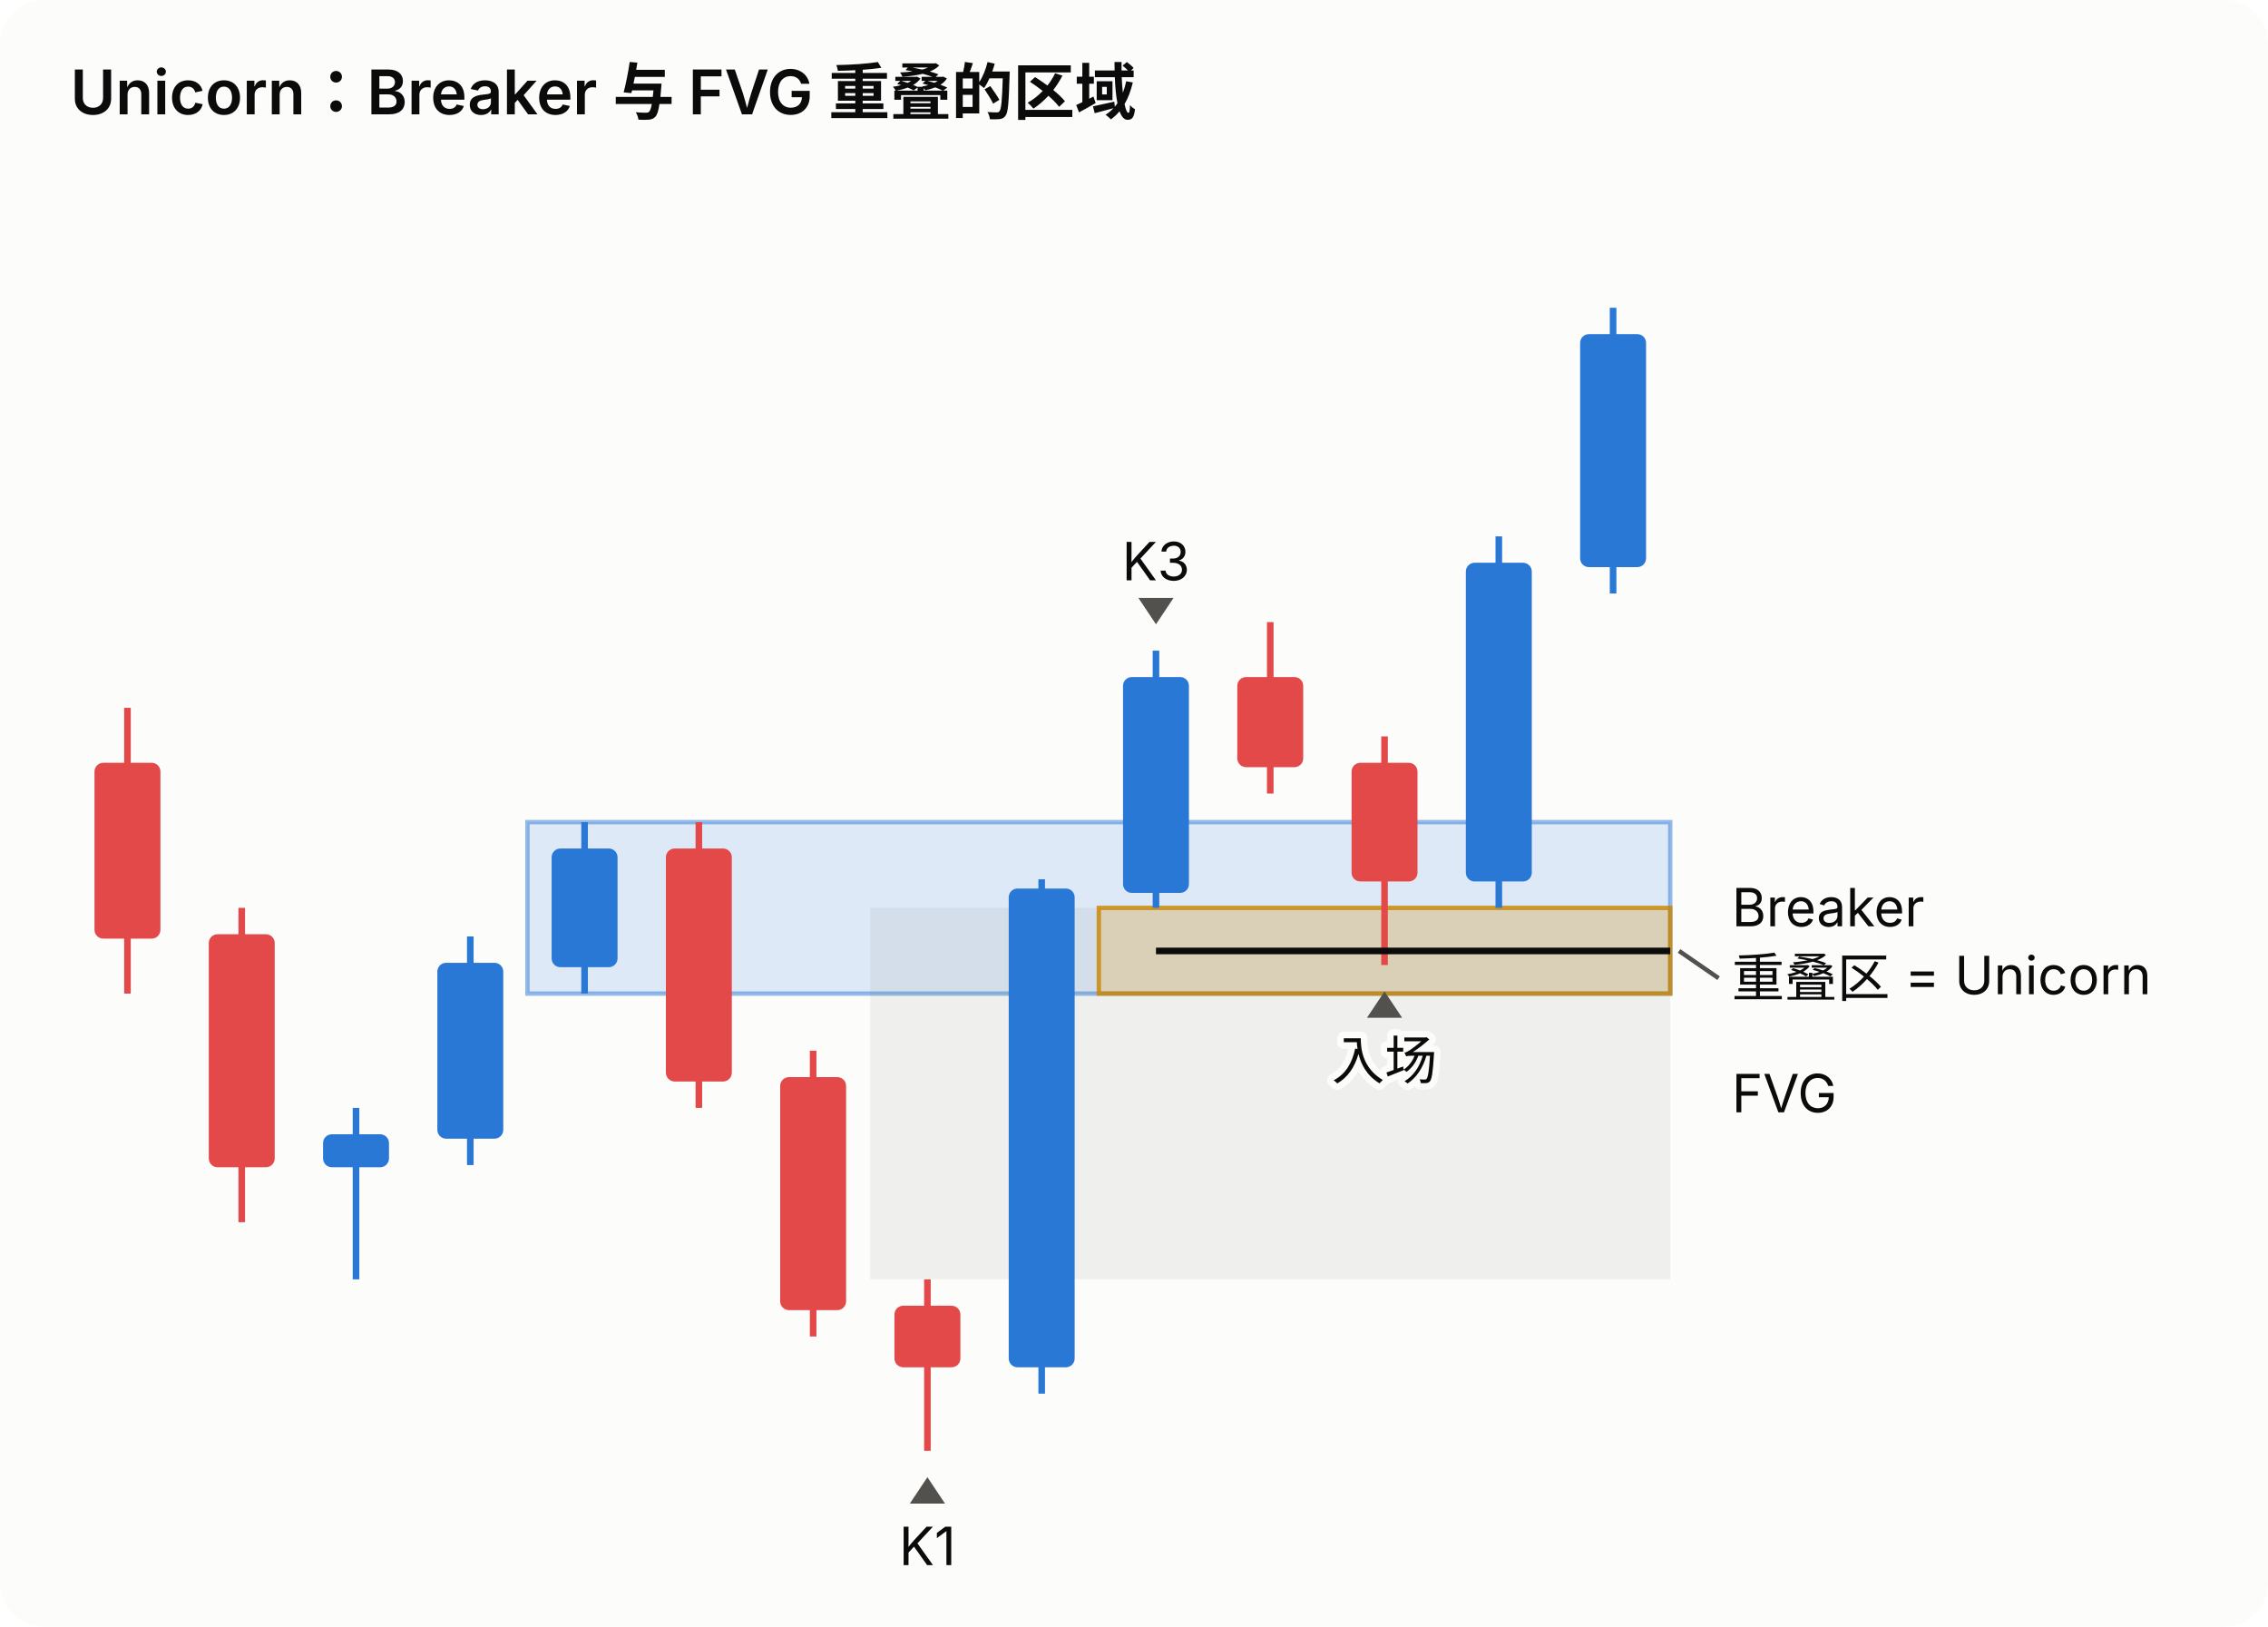
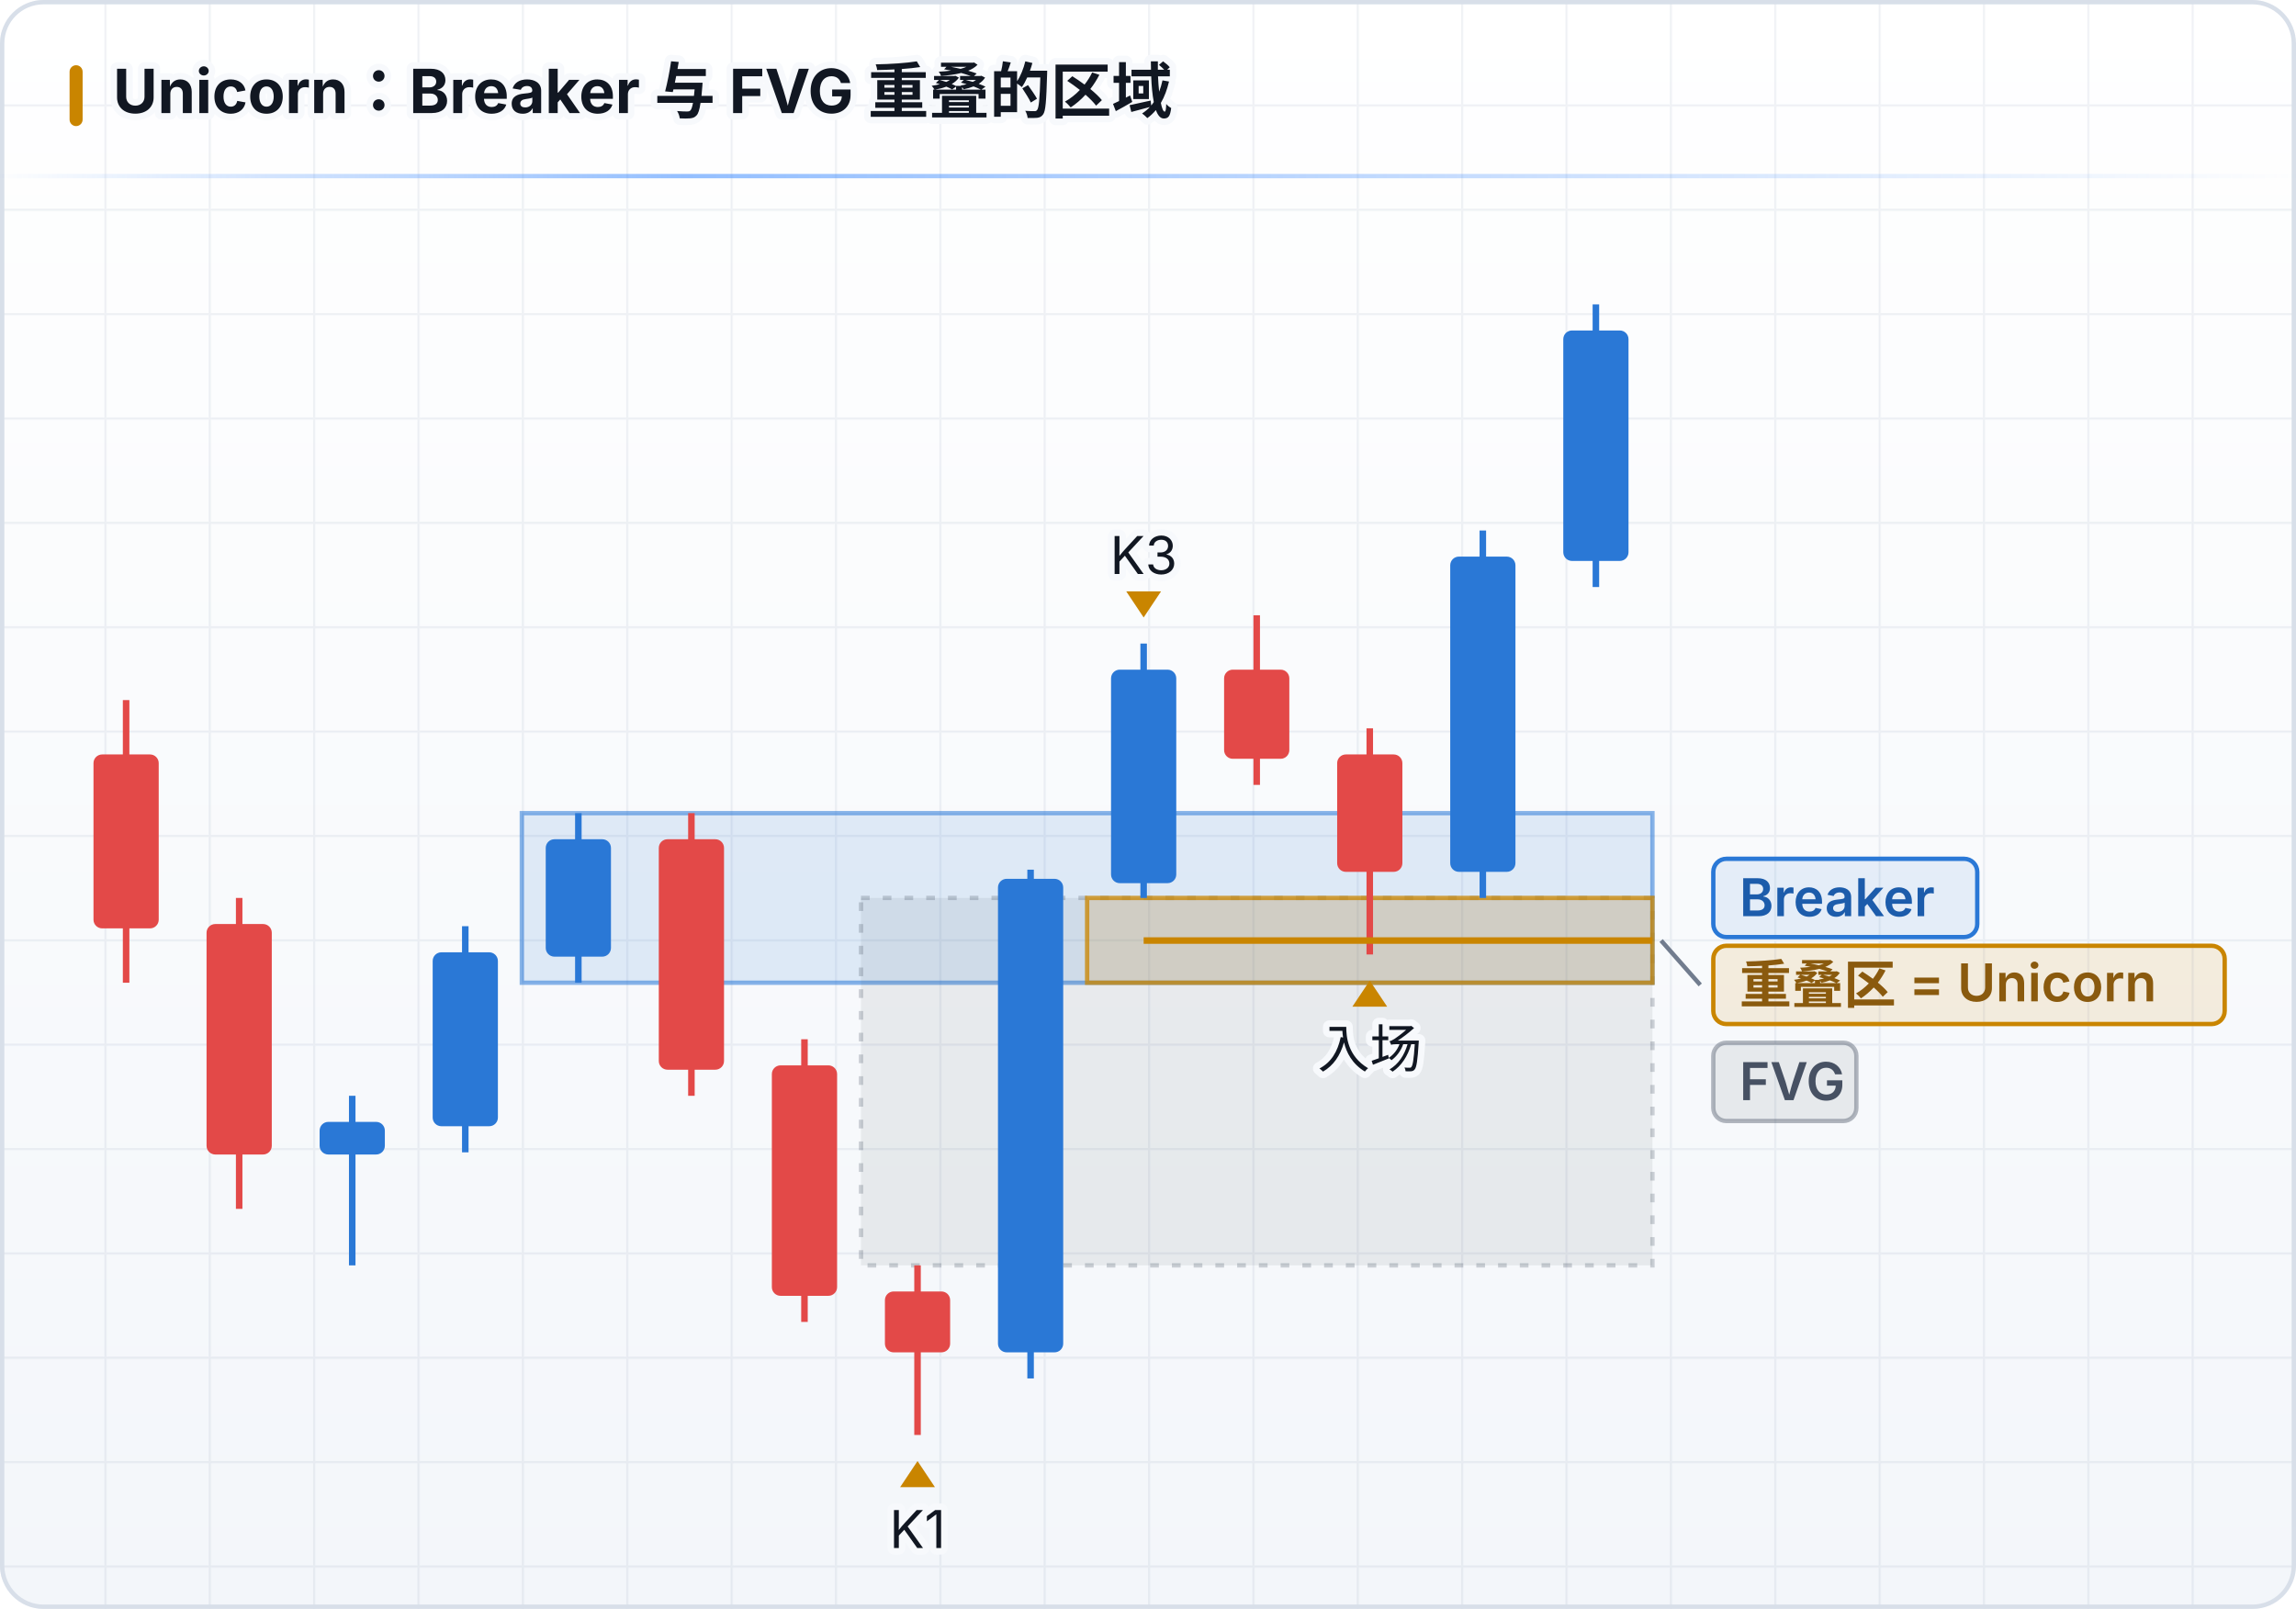
- <svg xmlns="http://www.w3.org/2000/svg" width="516" height="370" viewBox="0 0 516 370" role="img" aria-label="Unicorn：Breaker 与 FVG 重叠的区域">
+ <svg xmlns="http://www.w3.org/2000/svg" width="528" height="370" viewBox="0 0 528 370" role="img" aria-label="Unicorn：Breaker 与 FVG 重叠的区域">
  <style>
-   .bg { fill: #fcfcfb; }
-   .title { fill: #0b0b0b; font-weight: 600; font-size: 14px; }
-   text { font-family: -apple-system, BlinkMacSystemFont, 'PingFang SC', 'Microsoft YaHei', sans-serif; font-size: 12px; fill: #0b0b0b; paint-order: stroke; stroke: #fcfcfb; stroke-width: 3px; stroke-linejoin: round; }
-   .muted { fill: #52514e; }
+   .bg { fill: url(#bg); }
+   .bg-grid { stroke: rgba(28, 60, 110, 0.06); }
+   .frame { fill: none; stroke: #d8dfe9; }
+   .title-mark { fill: #c98500; }
+   .title { fill: #111722; font-weight: 650; font-size: 14px; }
+   text { font-family: -apple-system, BlinkMacSystemFont, 'PingFang SC', 'Microsoft YaHei', sans-serif; font-size: 12px; fill: #111722; paint-order: stroke; stroke: #f7f9fc; stroke-width: 3px; stroke-linejoin: round; }
+   .muted { fill: #475163; }
  .wick { stroke-width: 1.5; }
  .up { fill: #2a78d6; stroke: #2a78d6; }
  .down { fill: #e34948; stroke: #e34948; }
-   .z-bull { fill: rgba(42, 120, 214, 0.14); stroke: rgba(42, 120, 214, 0.5); }
-   .z-bear { fill: rgba(227, 73, 72, 0.12); stroke: rgba(227, 73, 72, 0.5); }
-   .z-neutral { fill: rgba(120, 120, 115, 0.10); stroke: none; }
-   .z-accent { fill: rgba(237, 161, 0, 0.22); stroke: rgba(201, 133, 0, 0.8); }
-   .l-neutral { stroke: #52514e; stroke-dasharray: 4 3; }
+   .z-bull { fill: rgba(42, 120, 214, 0.13); stroke: rgba(42, 120, 214, 0.55); }
+   .z-bear { fill: rgba(227, 73, 72, 0.11); stroke: rgba(227, 73, 72, 0.55); }
+   .z-neutral { fill: rgba(71, 81, 99, 0.09); stroke: rgba(71, 81, 99, 0.25); stroke-dasharray: 2 3; }
+   .z-accent { fill: rgba(212, 145, 34, 0.18); stroke: rgba(201, 133, 0, 0.75); }
+   .l-neutral { stroke: #717c8e; stroke-dasharray: 4 3; }
  .l-stop { stroke: #e34948; stroke-dasharray: 6 3; }
  .l-target { stroke: #2a78d6; stroke-dasharray: 6 3; }
-   .l-entry { stroke: #0b0b0b; }
-   .bracket { stroke: #52514e; fill: none; }
-   .grid { stroke: #ecebe7; }
-   .tick { font-size: 11px; fill: #8a8984; stroke: none; }
-   .arrow { fill: #52514e; stroke: none; }
+   .l-entry { stroke: #c98500; }
+   .bracket { stroke: #717c8e; fill: none; }
+   .grid { stroke: #e4e9f0; stroke-dasharray: 2 4; }
+   .tick { font-family: 'DIN Alternate', 'Bahnschrift', 'Roboto Condensed', sans-serif; font-size: 11px; fill: #717c8e; stroke: none; }
+   .arrow { fill: #c98500; stroke: none; }
+   .tag rect { stroke-width: 1; }
+   .tag text { stroke: none; font-weight: 600; }
+   .t-neutral rect { fill: rgba(71, 81, 99, 0.1); stroke: rgba(71, 81, 99, 0.4); }
+   .t-neutral text { fill: #475163; }
+   .t-stop rect, .t-bear rect { fill: rgba(227, 73, 72, 0.1); stroke: #e34948; }
+   .t-stop text, .t-bear text { fill: #c23a3a; }
+   .t-target rect, .t-bull rect { fill: rgba(42, 120, 214, 0.1); stroke: #2a78d6; }
+   .t-target text, .t-bull text { fill: #1c5cab; }
+   .t-entry rect, .t-accent rect { fill: rgba(212, 145, 34, 0.14); stroke: #c98500; }
+   .t-entry text, .t-accent text { fill: #8a5a0e; }
  @media (prefers-color-scheme: dark) {
-     .bg { fill: #1a1a19; }
-     .title, text { fill: #f0efec; }
-     text { stroke: #1a1a19; }
-     .muted { fill: #c3c2b7; }
-     .up { fill: #3987e5; stroke: #3987e5; }
-     .down { fill: #e66767; stroke: #e66767; }
-     .l-neutral, .bracket { stroke: #c3c2b7; }
-     .grid { stroke: #2a2a28; }
-     .tick { fill: #8a8984; }
-     .l-entry { stroke: #f0efec; }
-     .arrow { fill: #c3c2b7; }
+     .bg-grid { stroke: rgba(110, 160, 230, 0.06); }
+     .frame { stroke: #1c2839; }
+     .title-mark { fill: #f0b44c; }
+     .title, text { fill: #e3eaf4; }
+     text { stroke: #0a111d; }
+     .muted { fill: #a0b0c5; }
+     .up { fill: #3d8bff; stroke: #3d8bff; }
+     .down { fill: #f2555f; stroke: #f2555f; }
+     .candles { filter: url(#glow); }
+     .z-bull { fill: rgba(61, 139, 255, 0.14); stroke: rgba(61, 139, 255, 0.6); }
+     .z-bear { fill: rgba(242, 85, 95, 0.13); stroke: rgba(242, 85, 95, 0.6); }
+     .z-neutral { fill: rgba(160, 176, 197, 0.08); stroke: rgba(160, 176, 197, 0.25); }
+     .z-accent { fill: rgba(240, 180, 76, 0.16); stroke: rgba(240, 180, 76, 0.75); }
+     .l-neutral, .bracket { stroke: #8293ab; }
+     .l-stop { stroke: #f2555f; }
+     .l-target { stroke: #3d8bff; }
+     .l-entry { stroke: #f0b44c; }
+     .grid { stroke: #182334; }
+     .tick { fill: #70829b; }
+     .arrow { fill: #f0b44c; }
+     .t-neutral rect { fill: rgba(160, 176, 197, 0.1); stroke: rgba(160, 176, 197, 0.45); }
+     .t-neutral text { fill: #c5d0de; }
+     .t-stop rect, .t-bear rect { fill: rgba(242, 85, 95, 0.16); stroke: #f2555f; }
+     .t-stop text, .t-bear text { fill: #ff8f98; }
+     .t-target rect, .t-bull rect { fill: rgba(61, 139, 255, 0.16); stroke: #3d8bff; }
+     .t-target text, .t-bull text { fill: #8cc3ff; }
+     .t-entry rect, .t-accent rect { fill: rgba(240, 180, 76, 0.16); stroke: #f0b44c; }
+     .t-entry text, .t-accent text { fill: #ffd38a; }
  }
</style>
-   <rect class="bg" width="516" height="370" rx="10" />
-   <text class="title" x="16" y="26">Unicorn：Breaker 与 FVG 重叠的区域</text>
+   <defs>
+     <linearGradient id="bg" x1="0" y1="0" x2="0" y2="1">
+       <stop offset="0" stop-color="#ffffff" />
+       <stop offset="1" stop-color="#f3f6fa" />
+     </linearGradient>
+     <linearGradient id="edge" x1="0" y1="0" x2="1" y2="0">
+       <stop offset="0" stop-color="#3d8bff" stop-opacity="0" />
+       <stop offset="0.3" stop-color="#3d8bff" stop-opacity="0.55" />
+       <stop offset="1" stop-color="#3d8bff" stop-opacity="0" />
+     </linearGradient>
+     <pattern id="paper" width="24" height="24" patternUnits="userSpaceOnUse">
+       <path class="bg-grid" d="M24 0H0V24" fill="none" />
+     </pattern>
+     <filter id="glow" x="-50%" y="-10%" width="200%" height="120%">
+       <feGaussianBlur stdDeviation="2.2" result="b" />
+       <feMerge>
+         <feMergeNode in="b" />
+         <feMergeNode in="SourceGraphic" />
+       </feMerge>
+     </filter>
+     <style>@media (prefers-color-scheme: dark) { #bg stop:first-child { stop-color: #0f1828; } #bg stop:last-child { stop-color: #070c16; } }</style>
+   </defs>
+   <rect class="bg" width="528" height="370" rx="10" />
+   <rect width="528" height="370" rx="10" fill="url(#paper)" />
+   <rect class="frame" x="0.5" y="0.5" width="527" height="369" rx="9.5" />
+   <rect fill="url(#edge)" x="0" y="40" width="528" height="1" />
+   <rect class="title-mark" x="16" y="15" width="3" height="14" rx="1.5" />
+   <text class="title" x="26" y="26">Unicorn：Breaker 与 FVG 重叠的区域</text>
  <rect class="z-bull" x="120" y="187" width="260" height="39" />
  <rect class="z-neutral" x="198" y="206.5" width="182" height="84.5" />
  <rect class="z-accent" x="250" y="206.5" width="130" height="19.5" />
-   <line class="wick down" x1="29" x2="29" y1="161" y2="226" />
-   <rect class="down" x="22" y="174" width="14" height="39" rx="1.5" />
-   <line class="wick down" x1="55" x2="55" y1="206.5" y2="278" />
-   <rect class="down" x="48" y="213" width="14" height="52" rx="1.5" />
-   <line class="wick up" x1="81" x2="81" y1="252" y2="291" />
-   <rect class="up" x="74" y="258.5" width="14" height="6.5" rx="1.5" />
-   <line class="wick up" x1="107" x2="107" y1="213" y2="265" />
-   <rect class="up" x="100" y="219.5" width="14" height="39" rx="1.5" />
-   <line class="wick up" x1="133" x2="133" y1="187" y2="226" />
-   <rect class="up" x="126" y="193.5" width="14" height="26" rx="1.5" />
-   <line class="wick down" x1="159" x2="159" y1="187" y2="252" />
-   <rect class="down" x="152" y="193.5" width="14" height="52" rx="1.5" />
-   <line class="wick down" x1="185" x2="185" y1="239" y2="304" />
-   <rect class="down" x="178" y="245.5" width="14" height="52" rx="1.5" />
-   <line class="wick down" x1="211" x2="211" y1="291" y2="330" />
-   <rect class="down" x="204" y="297.5" width="14" height="13" rx="1.5" />
-   <line class="wick up" x1="237" x2="237" y1="200" y2="317" />
-   <rect class="up" x="230" y="202.6" width="14" height="107.9" rx="1.5" />
-   <line class="wick up" x1="263" x2="263" y1="148" y2="206.5" />
-   <rect class="up" x="256" y="154.5" width="14" height="48.1" rx="1.5" />
-   <line class="wick down" x1="289" x2="289" y1="141.5" y2="180.5" />
-   <rect class="down" x="282" y="154.5" width="14" height="19.5" rx="1.5" />
-   <line class="wick down" x1="315" x2="315" y1="167.5" y2="219.5" />
-   <rect class="down" x="308" y="174" width="14" height="26" rx="1.5" />
-   <line class="wick up" x1="341" x2="341" y1="122" y2="206.5" />
-   <rect class="up" x="334" y="128.5" width="14" height="71.5" rx="1.5" />
-   <line class="wick up" x1="367" x2="367" y1="70" y2="135" />
-   <rect class="up" x="360" y="76.5" width="14" height="52" rx="1.5" />
+   <g class="candles">
+     <line class="wick down" x1="29" x2="29" y1="161" y2="226" />
+     <rect class="down" x="22" y="174" width="14" height="39" rx="1.5" />
+     <line class="wick down" x1="55" x2="55" y1="206.5" y2="278" />
+     <rect class="down" x="48" y="213" width="14" height="52" rx="1.5" />
+     <line class="wick up" x1="81" x2="81" y1="252" y2="291" />
+     <rect class="up" x="74" y="258.5" width="14" height="6.5" rx="1.5" />
+     <line class="wick up" x1="107" x2="107" y1="213" y2="265" />
+     <rect class="up" x="100" y="219.5" width="14" height="39" rx="1.5" />
+     <line class="wick up" x1="133" x2="133" y1="187" y2="226" />
+     <rect class="up" x="126" y="193.5" width="14" height="26" rx="1.5" />
+     <line class="wick down" x1="159" x2="159" y1="187" y2="252" />
+     <rect class="down" x="152" y="193.5" width="14" height="52" rx="1.5" />
+     <line class="wick down" x1="185" x2="185" y1="239" y2="304" />
+     <rect class="down" x="178" y="245.5" width="14" height="52" rx="1.5" />
+     <line class="wick down" x1="211" x2="211" y1="291" y2="330" />
+     <rect class="down" x="204" y="297.5" width="14" height="13" rx="1.5" />
+     <line class="wick up" x1="237" x2="237" y1="200" y2="317" />
+     <rect class="up" x="230" y="202.6" width="14" height="107.9" rx="1.5" />
+     <line class="wick up" x1="263" x2="263" y1="148" y2="206.5" />
+     <rect class="up" x="256" y="154.5" width="14" height="48.1" rx="1.5" />
+     <line class="wick down" x1="289" x2="289" y1="141.5" y2="180.5" />
+     <rect class="down" x="282" y="154.5" width="14" height="19.5" rx="1.5" />
+     <line class="wick down" x1="315" x2="315" y1="167.5" y2="219.5" />
+     <rect class="down" x="308" y="174" width="14" height="26" rx="1.5" />
+     <line class="wick up" x1="341" x2="341" y1="122" y2="206.5" />
+     <rect class="up" x="334" y="128.5" width="14" height="71.5" rx="1.5" />
+     <line class="wick up" x1="367" x2="367" y1="70" y2="135" />
+     <rect class="up" x="360" y="76.5" width="14" height="52" rx="1.5" />
+   </g>
  <line class="l-entry" x1="263" x2="380" y1="216.3" y2="216.3" stroke-width="1.5" />
-   <text x="394" y="206.5" dy="0.35em">Breaker</text>
-   <text x="394" y="248.8" dy="0.35em">FVG</text>
-   <path class="bracket" d="M382,216.3 L391,222.5" />
-   <text x="394" y="222.5" dy="0.35em">重叠区 = Unicorn</text>
+   <g class="tag t-bull">
+     <rect x="394" y="197.5" width="60.7" height="18" rx="3" />
+     <text x="400" y="206.5" dy="0.35em">Breaker</text>
+   </g>
+   <g class="tag t-neutral">
+     <rect x="394" y="239.8" width="32.9" height="18" rx="3" />
+     <text x="400" y="248.8" dy="0.35em">FVG</text>
+   </g>
+   <path class="bracket" d="M382,216.3 L391,226.5" />
+   <g class="tag t-entry">
+     <rect x="394" y="217.5" width="117.6" height="18" rx="3" />
+     <text x="400" y="226.5" dy="0.35em">重叠区 = Unicorn</text>
+   </g>
  <path class="arrow" d="M211,336 l-4,6 h8 z" />
  <text x="211" y="356" text-anchor="middle">K1</text>
  <path class="arrow" d="M263,142 l-4,-6 h8 z" />
  <text x="263" y="132" text-anchor="middle">K3</text>
  <path class="arrow" d="M315,225.5 l-4,6 h8 z" />
  <text x="315" y="245.5" text-anchor="middle">入场</text>
</svg>
